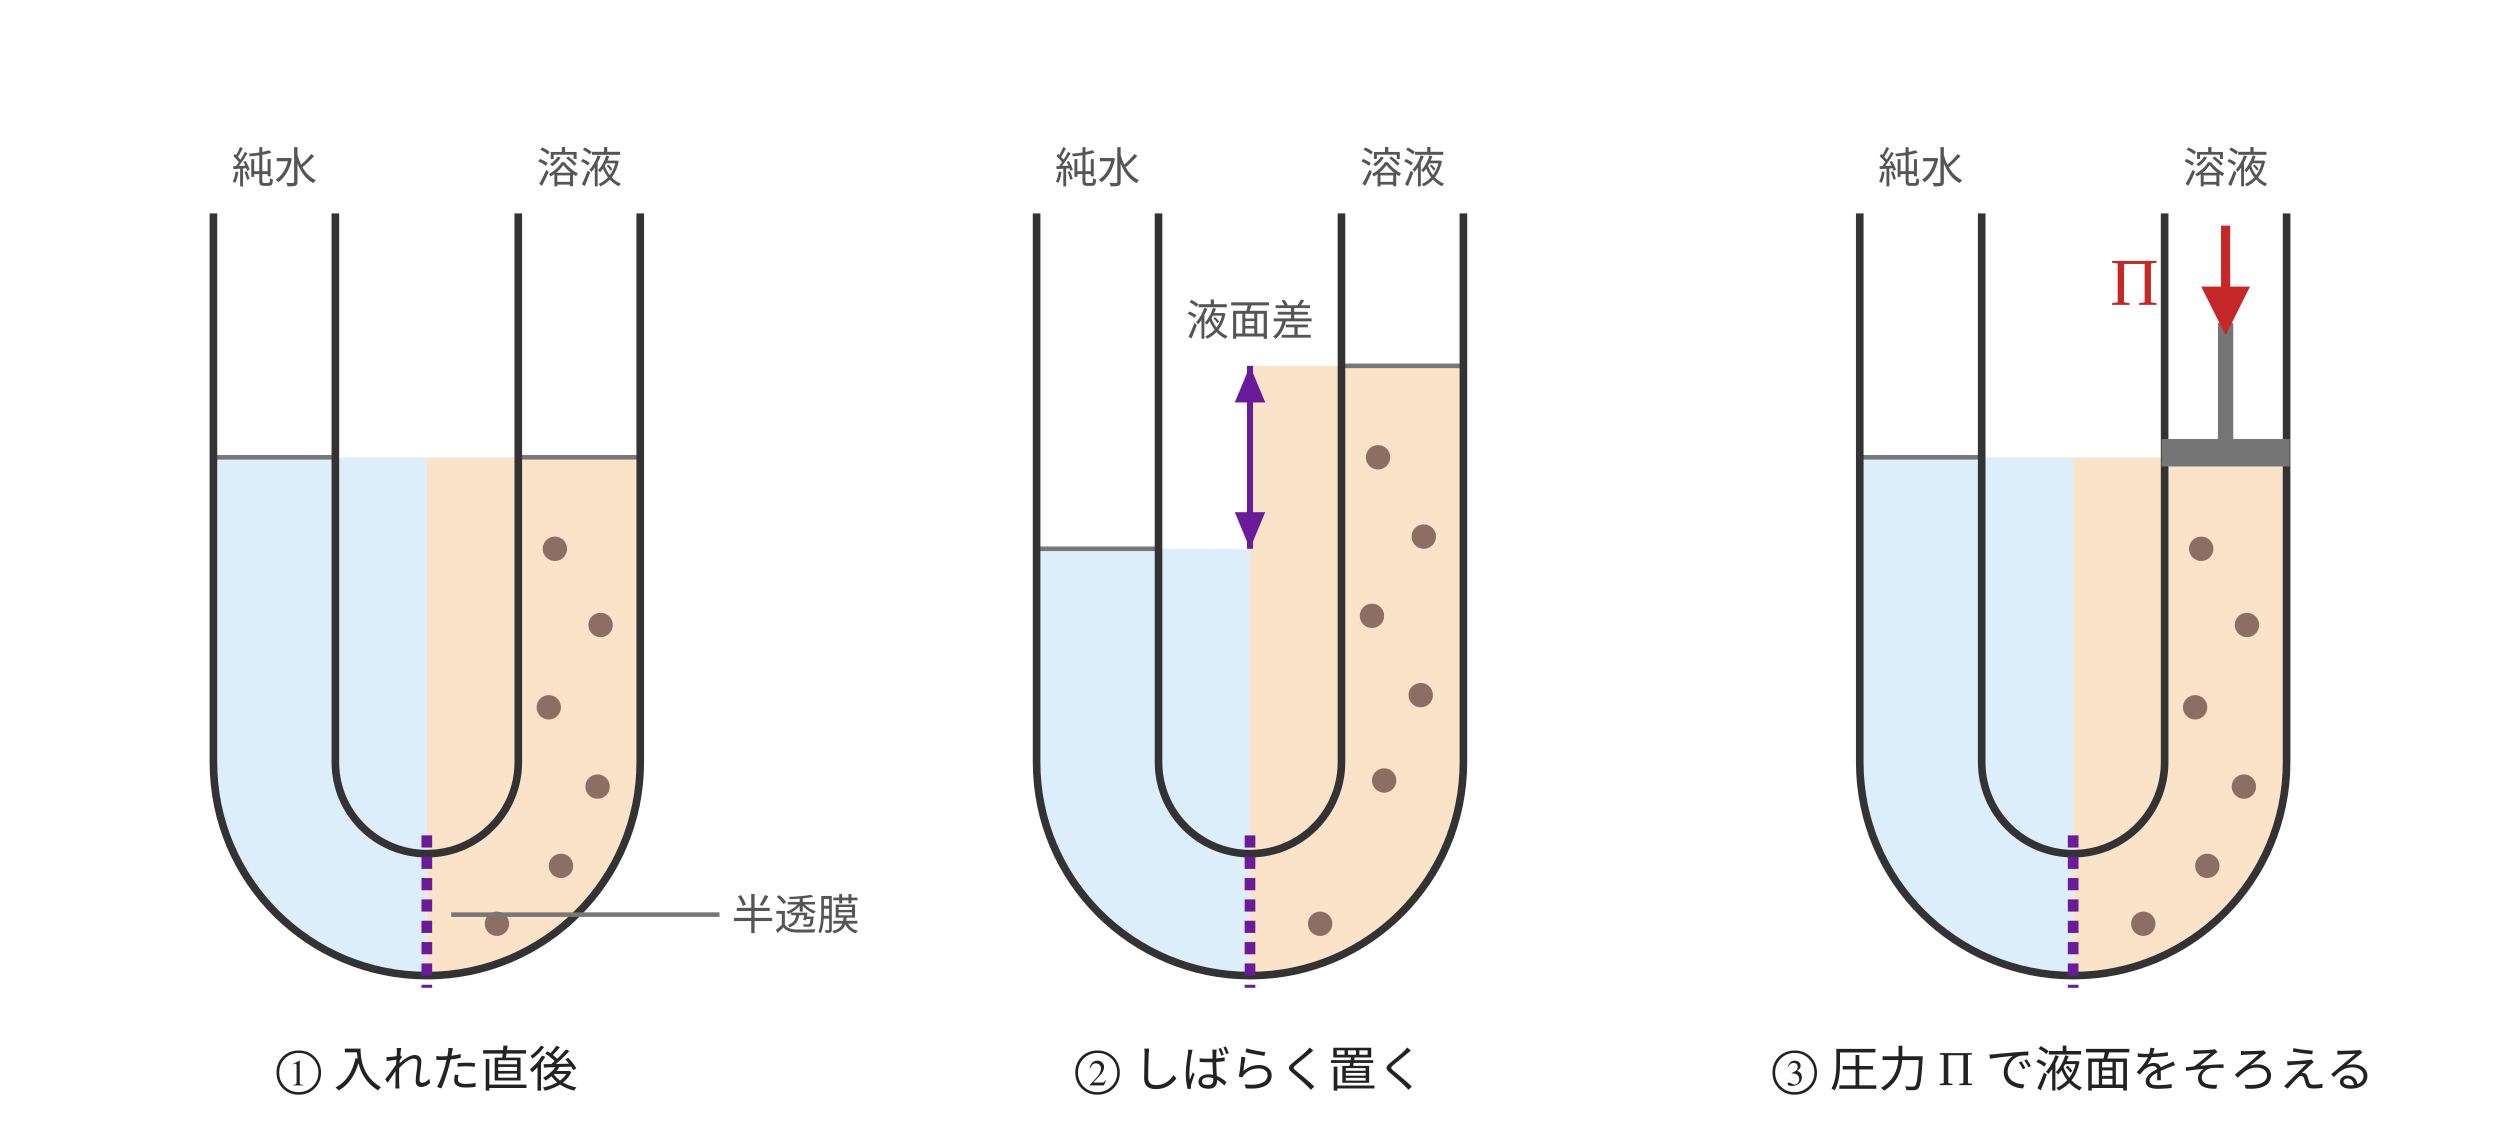
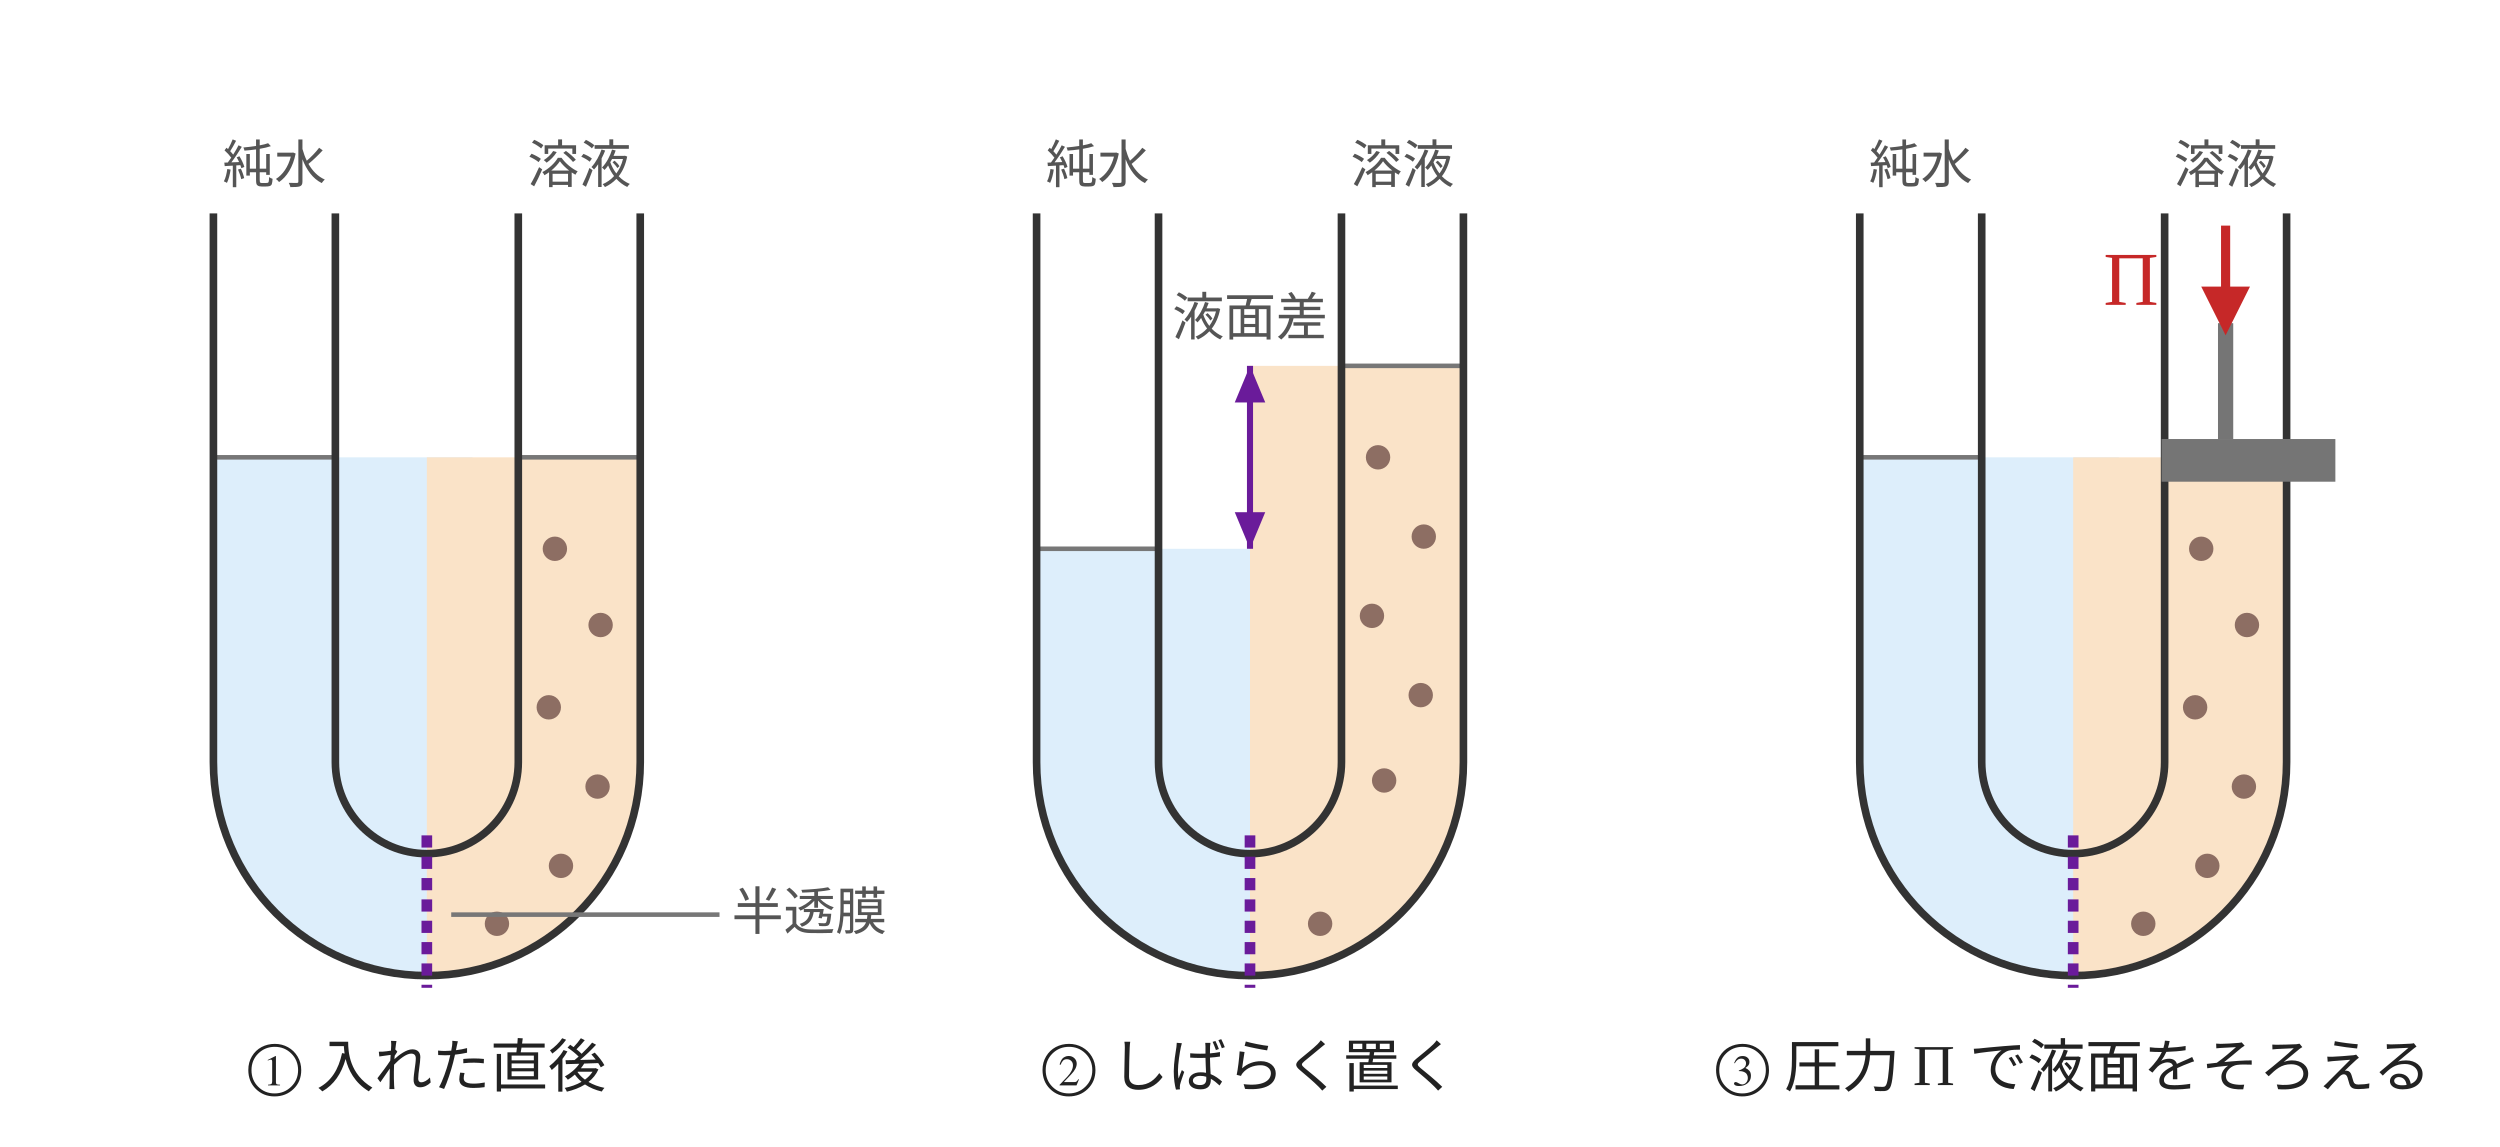
<svg xmlns="http://www.w3.org/2000/svg" width="675.294" height="309.647" viewBox="0 0 820 376" role="img">
  <defs>
    <clipPath id="u1">
      <path fill-rule="evenodd" d="M 70 70 L 70 250 A 70 70 0 0 0 210 250 L 210 70 Z M 110 70 L 110 250 A 30 30 0 0 0 170 250 L 170 70 Z" />
    </clipPath>
    <clipPath id="u2">
      <path fill-rule="evenodd" d="M 340 70 L 340 250 A 70 70 0 0 0 480 250 L 480 70 Z M 380 70 L 380 250 A 30 30 0 0 0 440 250 L 440 70 Z" />
    </clipPath>
    <clipPath id="u3">
      <path fill-rule="evenodd" d="M 610 70 L 610 250 A 70 70 0 0 0 750 250 L 750 70 Z M 650 70 L 650 250 A 30 30 0 0 0 710 250 L 710 70 Z" />
    </clipPath>
  </defs>
  <style>
    .glass { fill: none; stroke: #333; stroke-width: 2.5; }
    .face { stroke: #777; stroke-width: 1.5; fill: none; }
    .w { fill: #ddeefb; }
    .s { fill: #fae3c8; }
    .dot { fill: #8d6e63; }
    .mem { stroke: #6a1b9a; stroke-width: 3.5; stroke-dasharray: 4 3; fill: none; }
-     .cap { font-size: 16px; fill: #222; }
-     .small { font-size: 14px; fill: #555; }
+     .cap { font-size: 19px; fill: #222; }
+     .small { font-size: 17px; fill: #555; }
  </style>
-   <rect clip-path="url(#u1)" class="w" x="65" y="150" width="75" height="180" />
-   <rect clip-path="url(#u1)" class="s" x="140" y="150" width="75" height="180" />
+   <rect clip-path="url(#u1)" class="w" x="65" y="150" width="90" height="185" />
+   <rect clip-path="url(#u1)" class="s" x="140" y="150" width="90" height="185" />
  <circle class="dot" cx="182" cy="180" r="4" />
  <circle class="dot" cx="197" cy="205" r="4" />
  <circle class="dot" cx="180" cy="232" r="4" />
  <circle class="dot" cx="196" cy="258" r="4" />
  <circle class="dot" cx="184" cy="284" r="4" />
  <circle class="dot" cx="163" cy="303" r="4" />
  <path class="face" d="M 70 150 L 110 150 M 170 150 L 210 150" />
  <path class="glass" d="M 70 70 L 70 250 A 70 70 0 0 0 210 250 L 210 70" />
  <path class="glass" d="M 110 70 L 110 250 A 30 30 0 0 0 170 250 L 170 70" />
  <path class="mem" d="M 140 274 L 140 324" />
  <path class="face" d="M 148 300 L 236 300" stroke="#6a1b9a" />
  <text class="small" x="240" y="305" fill="#6a1b9a">半透膜</text>
  <text class="small" x="90" y="60" text-anchor="middle">純水</text>
  <text class="small" x="190" y="60" text-anchor="middle">溶液</text>
  <text class="cap" x="140" y="356" text-anchor="middle">① 入れた直後</text>
-   <rect clip-path="url(#u2)" class="w" x="335" y="180" width="75" height="150" />
-   <rect clip-path="url(#u2)" class="s" x="410" y="120" width="75" height="210" />
+   <rect clip-path="url(#u2)" class="w" x="335" y="180" width="90" height="155" />
+   <rect clip-path="url(#u2)" class="s" x="410" y="120" width="90" height="215" />
  <circle class="dot" cx="452" cy="150" r="4" />
  <circle class="dot" cx="467" cy="176" r="4" />
  <circle class="dot" cx="450" cy="202" r="4" />
  <circle class="dot" cx="466" cy="228" r="4" />
  <circle class="dot" cx="454" cy="256" r="4" />
  <circle class="dot" cx="433" cy="303" r="4" />
  <path class="face" d="M 340 180 L 380 180 M 440 120 L 480 120" />
  <path class="glass" d="M 340 70 L 340 250 A 70 70 0 0 0 480 250 L 480 70" />
  <path class="glass" d="M 380 70 L 380 250 A 30 30 0 0 0 440 250 L 440 70" />
  <path class="mem" d="M 410 274 L 410 324" />
  <text class="small" x="360" y="60" text-anchor="middle">純水</text>
  <text class="small" x="460" y="60" text-anchor="middle">溶液</text>
  <path d="M 410 120 L 410 180" stroke="#6a1b9a" stroke-width="2" fill="none" />
  <polygon points="410,120 405,132 415,132" fill="#6a1b9a" />
  <polygon points="410,180 405,168 415,168" fill="#6a1b9a" />
  <text class="small" x="410" y="110" text-anchor="middle" fill="#6a1b9a">液面差</text>
  <text class="cap" x="410" y="356" text-anchor="middle">② しばらく置く</text>
-   <rect clip-path="url(#u3)" class="w" x="605" y="150" width="75" height="180" />
-   <rect clip-path="url(#u3)" class="s" x="680" y="150" width="75" height="180" />
+   <rect clip-path="url(#u3)" class="w" x="605" y="150" width="90" height="185" />
+   <rect clip-path="url(#u3)" class="s" x="680" y="150" width="90" height="185" />
  <circle class="dot" cx="722" cy="180" r="4" />
  <circle class="dot" cx="737" cy="205" r="4" />
  <circle class="dot" cx="720" cy="232" r="4" />
  <circle class="dot" cx="736" cy="258" r="4" />
  <circle class="dot" cx="724" cy="284" r="4" />
  <circle class="dot" cx="703" cy="303" r="4" />
  <path class="face" d="M 610 150 L 650 150" />
  <path class="glass" d="M 610 70 L 610 250 A 70 70 0 0 0 750 250 L 750 70" />
  <path class="glass" d="M 650 70 L 650 250 A 30 30 0 0 0 710 250 L 710 70" />
  <path class="mem" d="M 680 274 L 680 324" />
  <text class="small" x="630" y="60" text-anchor="middle">純水</text>
  <text class="small" x="730" y="60" text-anchor="middle">溶液</text>
-   <rect x="709" y="144" width="42" height="9" fill="#757575" />
+   <rect x="709" y="144" width="57" height="14" fill="#757575" />
  <path d="M 730 144 L 730 106" stroke="#757575" stroke-width="5" fill="none" />
  <path d="M 730 74 L 730 100" stroke="#c62828" stroke-width="3" fill="none" />
  <polygon points="730,110 722,94 738,94" fill="#c62828" />
-   <text x="708" y="100" text-anchor="end" font-size="22" fill="#c62828">Π</text>
+   <text x="708" y="100" text-anchor="end" font-size="25" fill="#c62828">Π</text>
  <text class="cap" x="680" y="356" text-anchor="middle">③ 圧力 Π で液面をそろえる</text>
</svg>
